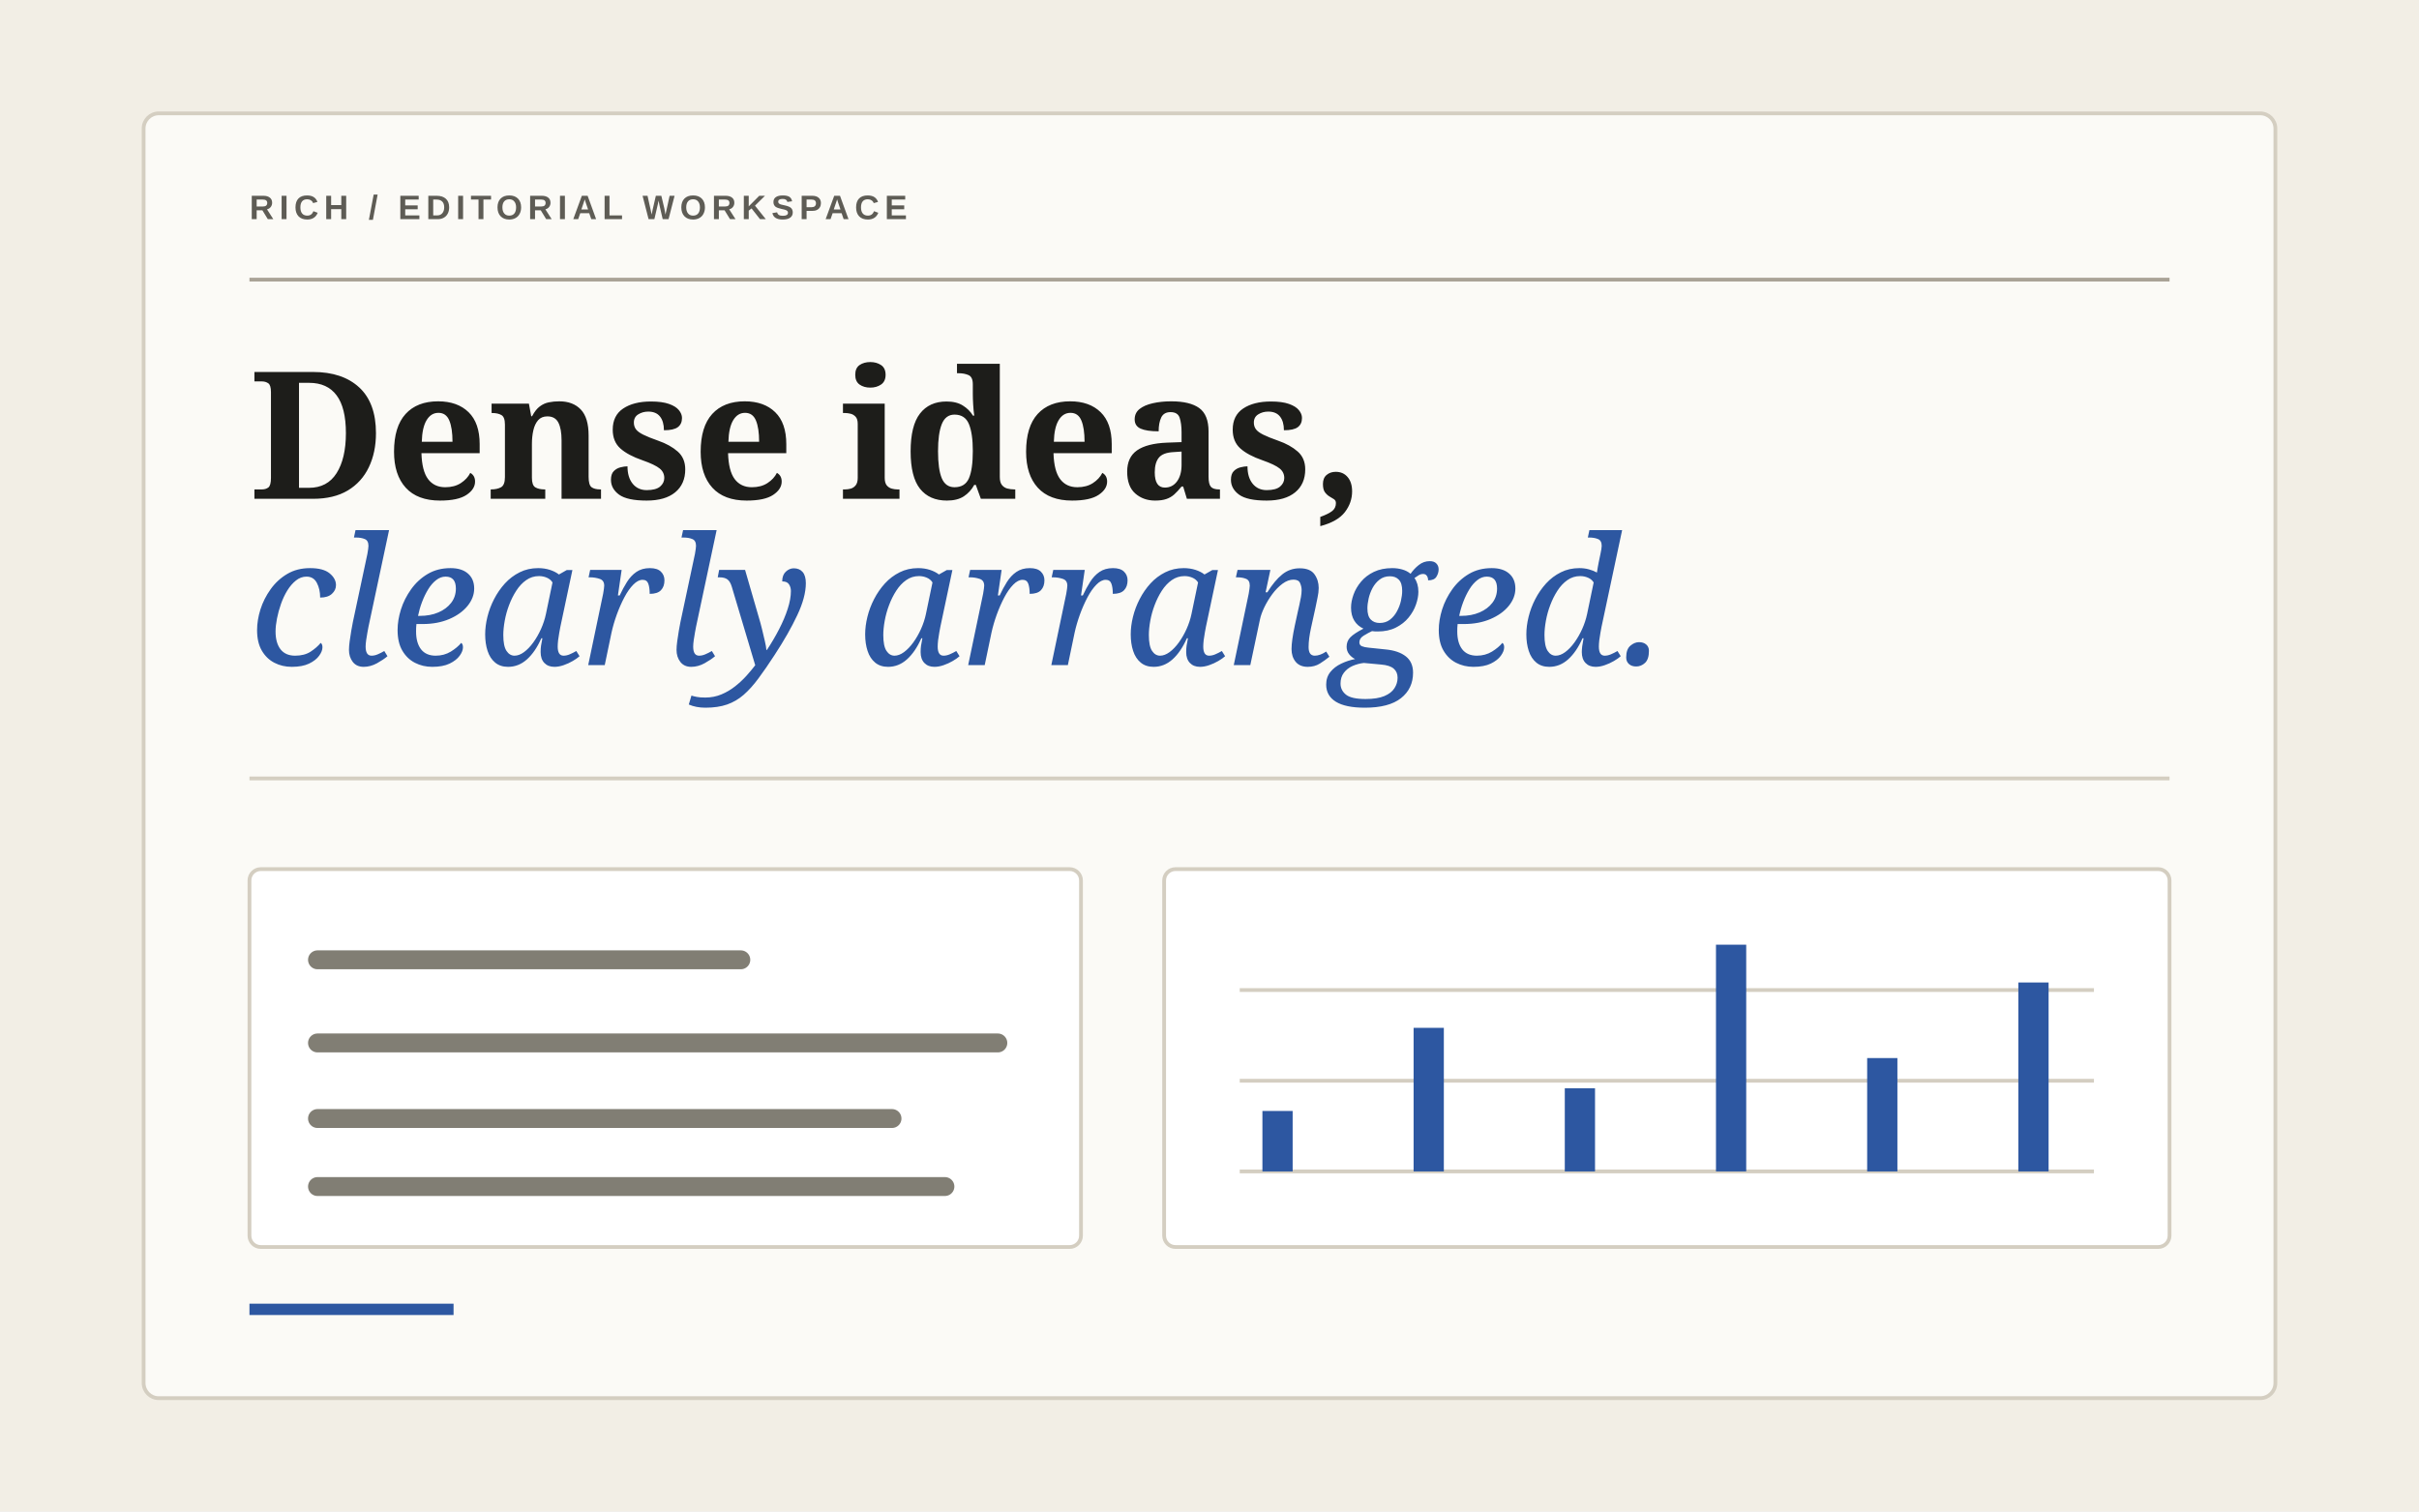
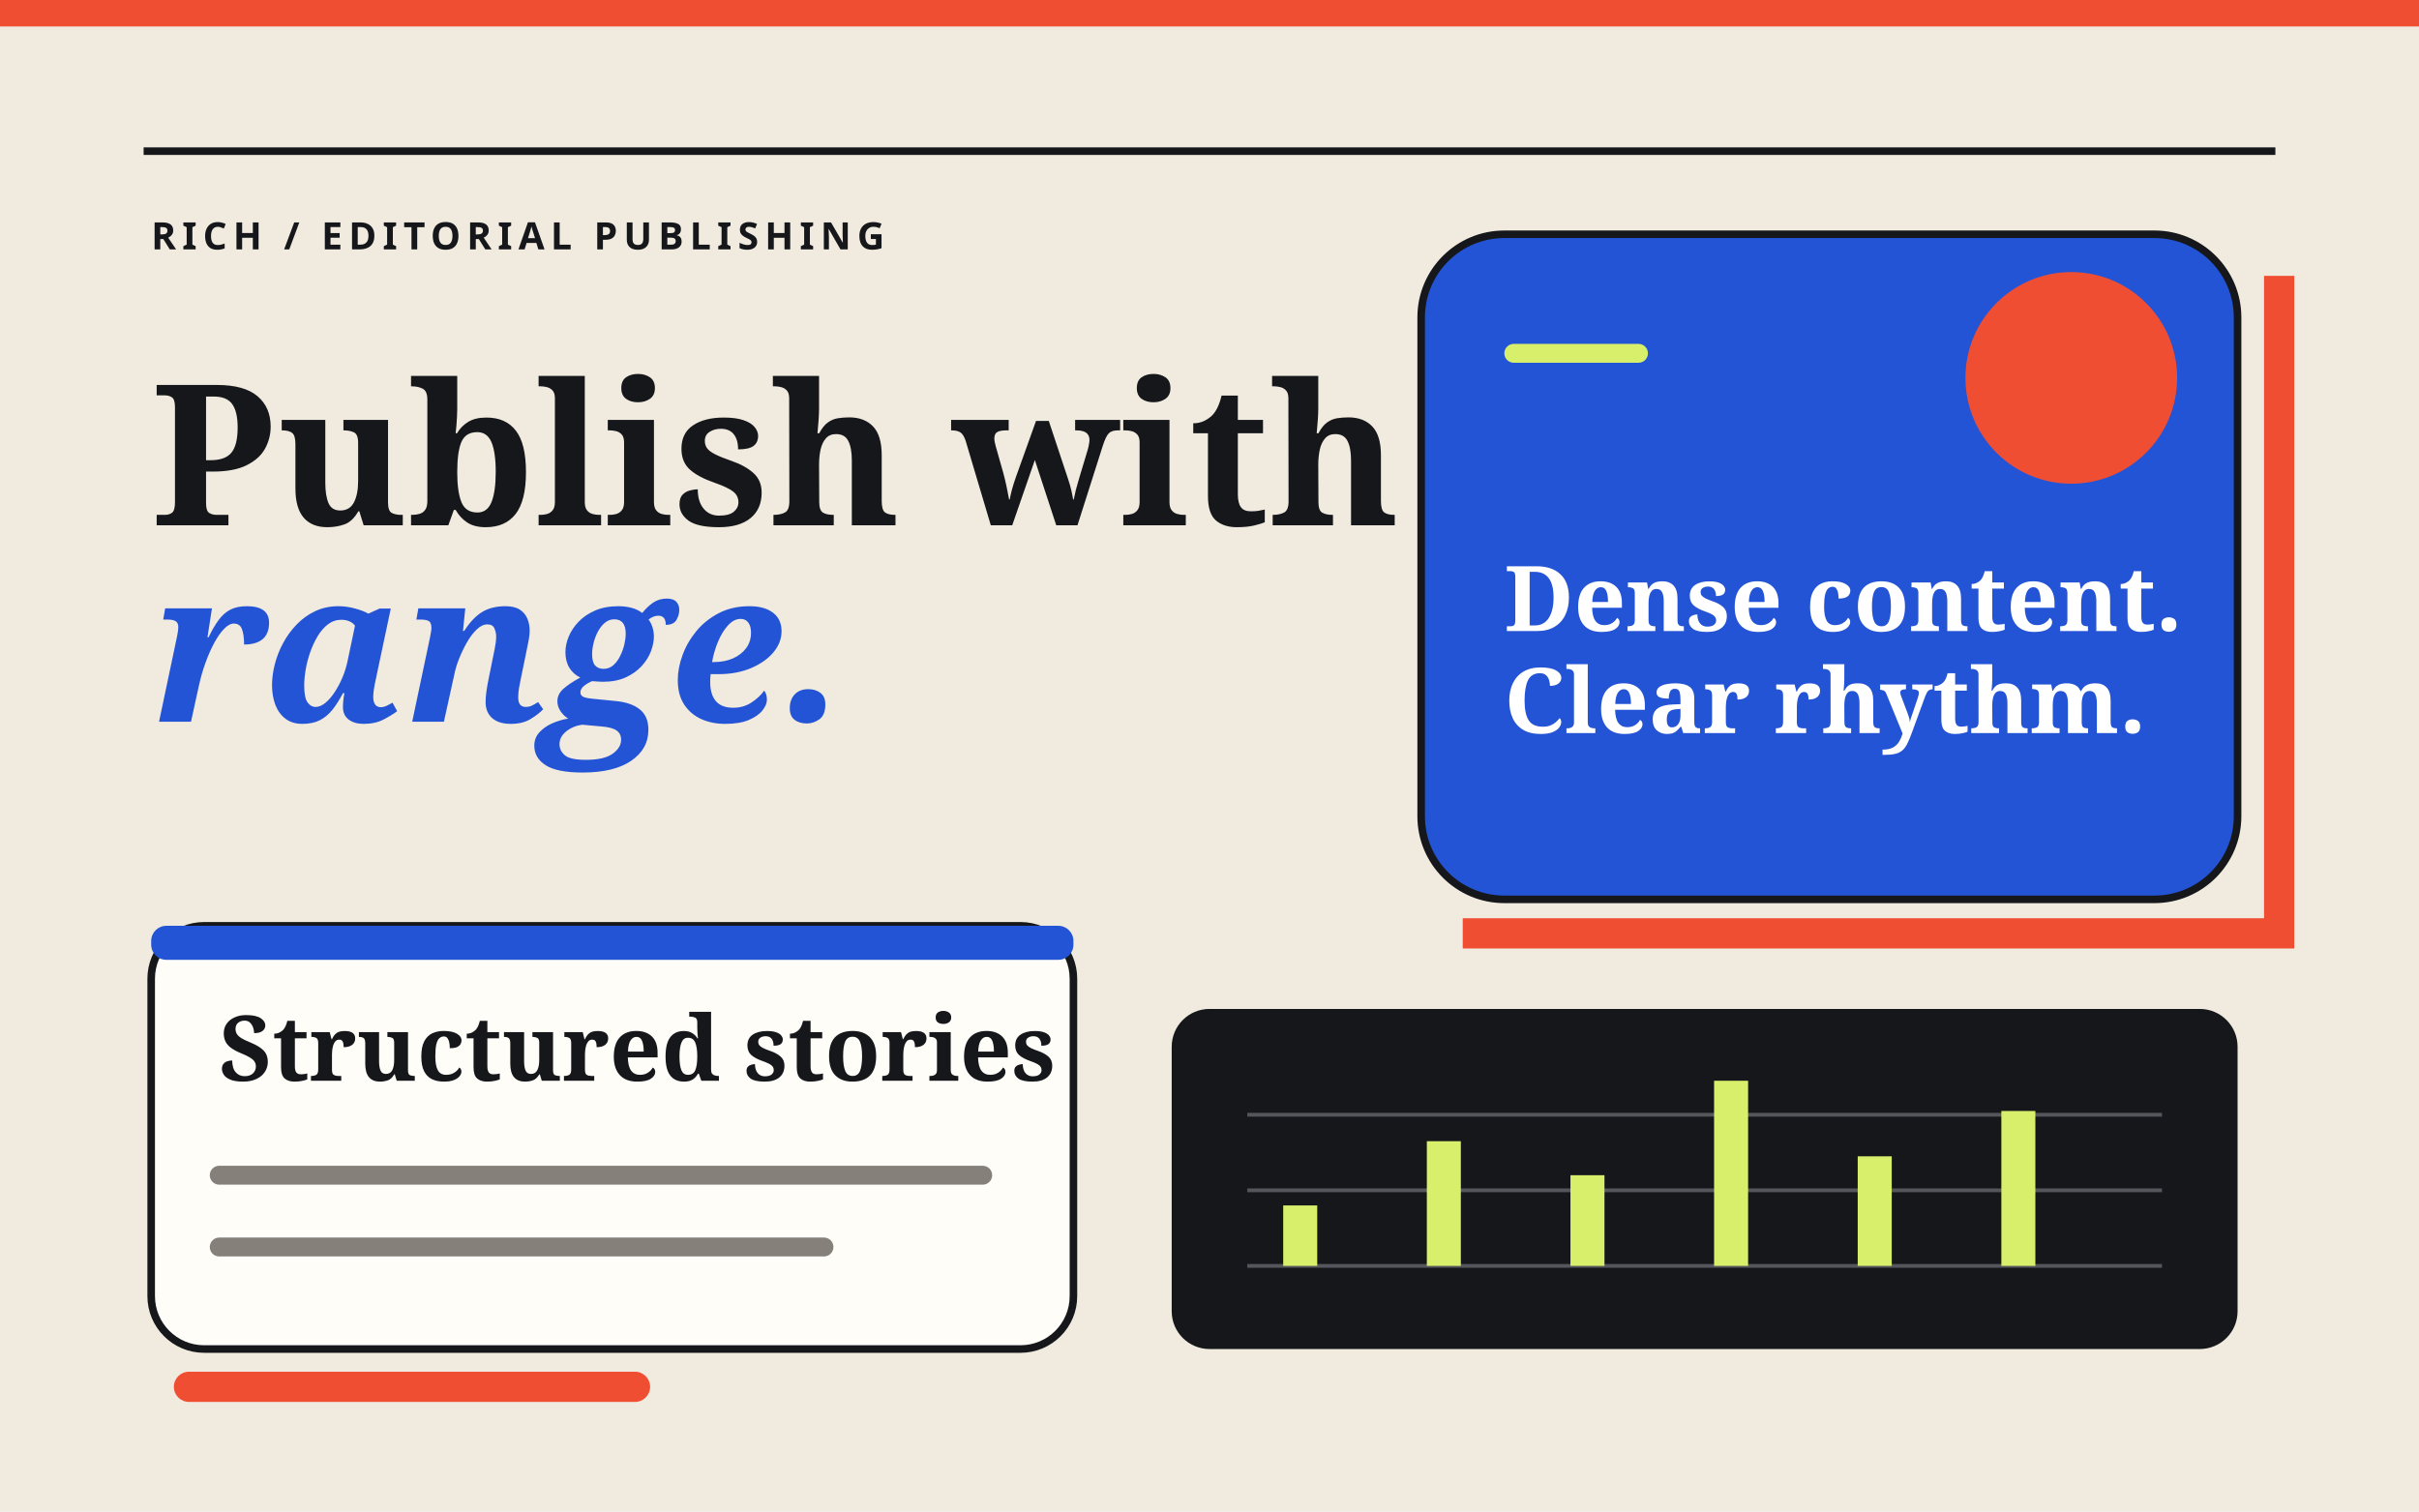
<svg xmlns="http://www.w3.org/2000/svg" viewBox="0 0 640 400" role="img" aria-label="Rich theme preview">
-   <rect width="640" height="400" fill="#f2eee5" />
-   <rect x="38" y="30" width="564" height="340" rx="4" fill="#fbfaf6" stroke="#d4cec1" />
-   <path d="M66 74H574" stroke="#aaa397" />
-   <text x="66" y="58" fill="#5e5c55" font-family="Avenir Next,Arial,sans-serif" font-size="9" font-weight="700" letter-spacing="1.4">RICH / EDITORIAL WORKSPACE</text>
-   <text x="66" y="132" fill="#1d1d1a" font-family="Iowan Old Style,Georgia,serif" font-size="47" font-weight="600">Dense ideas,</text>
-   <text x="66" y="176" fill="#2d57a1" font-family="Iowan Old Style,Georgia,serif" font-size="47" font-style="italic">clearly arranged.</text>
-   <path d="M66 206H574" stroke="#d4cec1" />
-   <rect x="66" y="230" width="220" height="100" rx="3" fill="#ffffff" stroke="#d4cec1" />
-   <path d="M84 254H196M84 276H264M84 296H236M84 314H250" stroke="#817e74" stroke-width="5" stroke-linecap="round" />
-   <rect x="308" y="230" width="266" height="100" rx="3" fill="#ffffff" stroke="#d4cec1" />
-   <path d="M328 310H554M328 286H554M328 262H554" stroke="#d4cec1" />
-   <path d="M338 310V294M378 310V272M418 310V288M458 310V250M498 310V280M538 310V260" stroke="#2d57a1" stroke-width="8" />
-   <rect x="66" y="345" width="54" height="3" fill="#2d57a1" />
+   <rect width="640" height="400" fill="#f1eadf" />
+   <rect width="640" height="7" fill="#f04e32" />
+   <path d="M38 40H602" stroke="#15171b" stroke-width="2" />
+   <text x="40" y="66" fill="#15171b" font-family="Gill Sans,Avenir Next,sans-serif" font-size="10" font-weight="700" letter-spacing="1.6">RICH / EDITORIAL PUBLISHING</text>
+   <text x="40" y="139" fill="#15171b" font-family="Georgia,serif" font-size="52" font-weight="700">Publish with</text>
+   <text x="40" y="191" fill="#2454d6" font-family="Georgia,serif" font-size="56" font-style="italic" font-weight="700">range.</text>
+   <rect x="376" y="62" width="216" height="176" rx="22" fill="#2454d6" stroke="#15171b" stroke-width="2" />
+   <circle cx="548" cy="100" r="28" fill="#f04e32" />
+   <rect x="398" y="91" width="38" height="5" rx="2.5" fill="#d7ef6a" />
+   <text x="398" y="167" fill="#ffffff" font-family="Georgia,serif" font-size="24" font-weight="700">Dense content.</text>
+   <text x="398" y="194" fill="#ffffff" font-family="Georgia,serif" font-size="24" font-weight="700">Clear rhythm.</text>
+   <path d="M387 247H603V73" fill="none" stroke="#f04e32" stroke-width="8" />
+   <rect x="40" y="245" width="244" height="112" rx="14" fill="#fffdf8" stroke="#15171b" stroke-width="2" />
+   <rect x="40" y="245" width="244" height="9" rx="4" fill="#2454d6" />
+   <text x="58" y="286" fill="#15171b" font-family="Georgia,serif" font-size="24" font-weight="700">Structured stories</text>
+   <path d="M58 311H260M58 330H218" stroke="#85817a" stroke-width="5" stroke-linecap="round" />
+   <rect x="310" y="267" width="282" height="90" rx="10" fill="#15171b" />
+   <path d="M330 335H572M330 315H572M330 295H572" stroke="#55565b" />
+   <path d="M344 335V319M382 335V302M420 335V311M458 335V286M496 335V306M534 335V294" stroke="#d7ef6a" stroke-width="9" />
+   <rect x="46" y="363" width="126" height="8" rx="4" fill="#f04e32" />
</svg>
